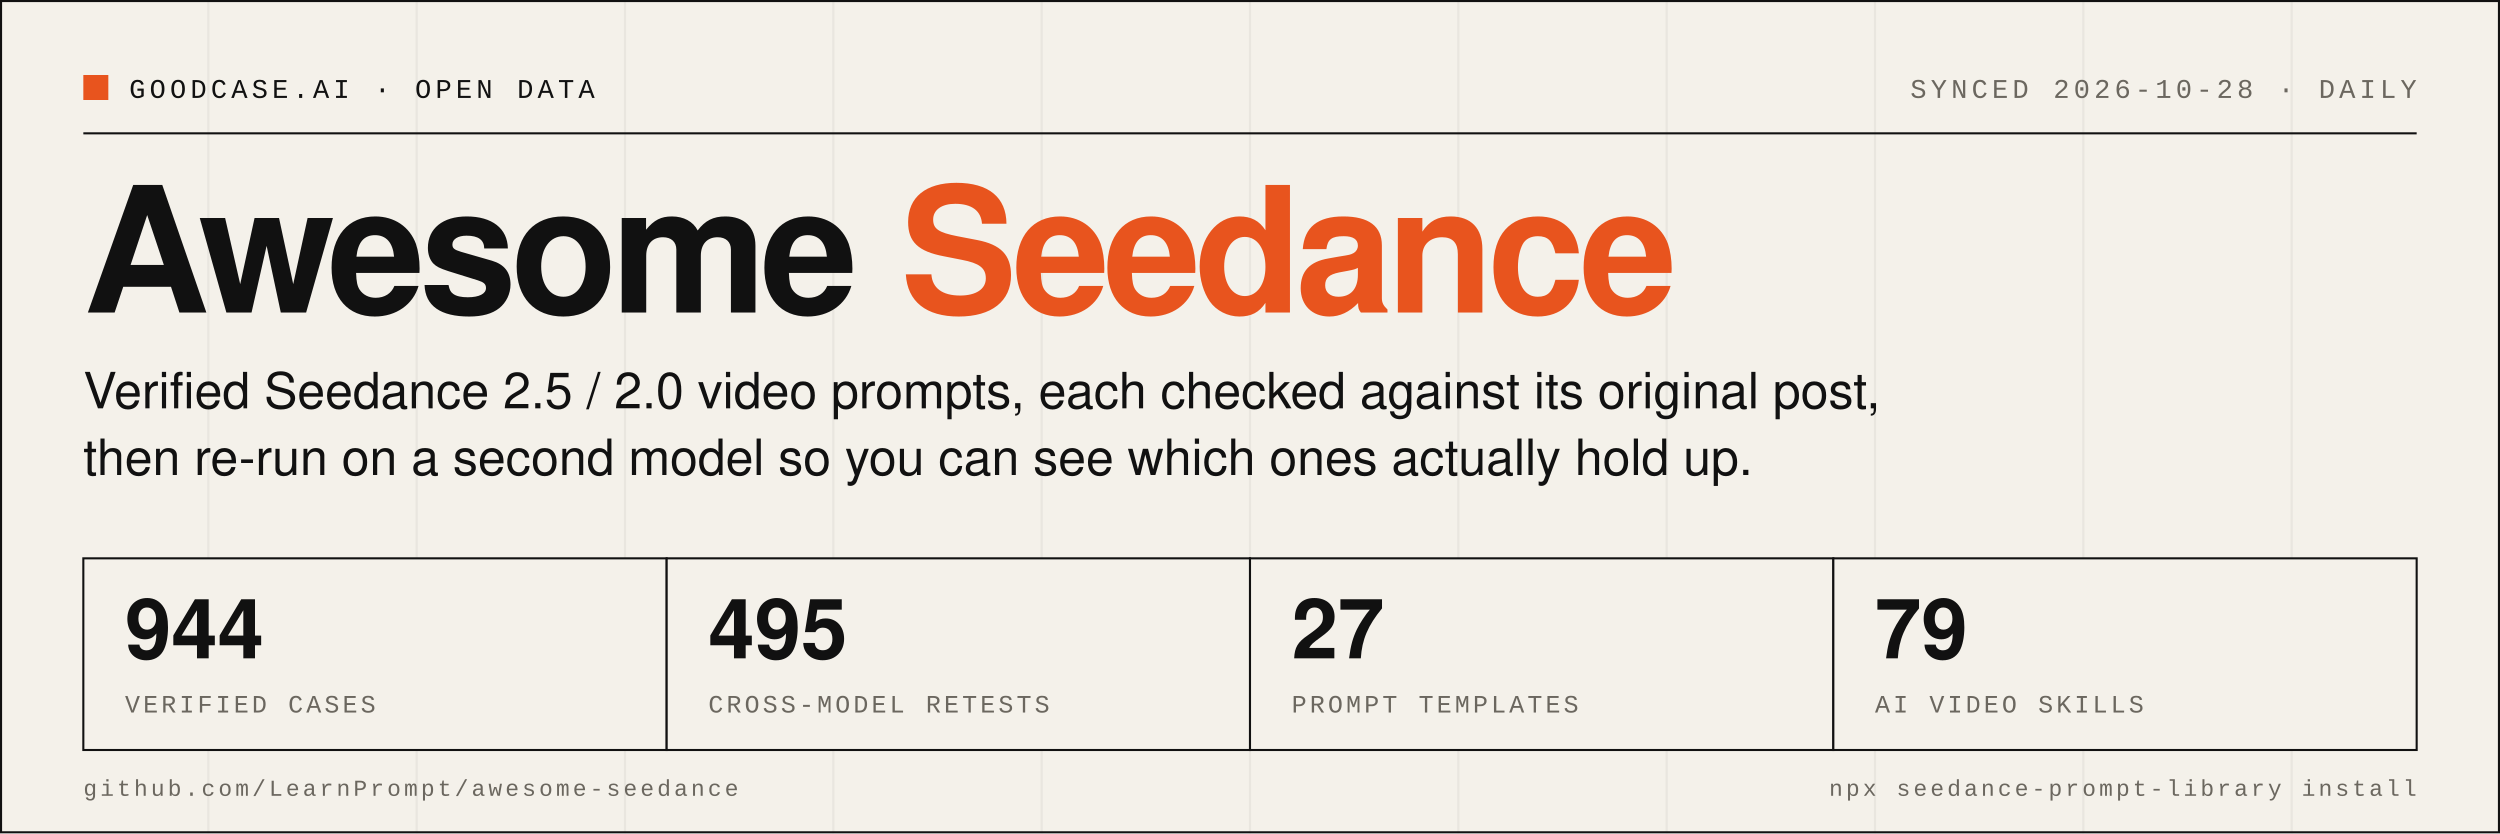
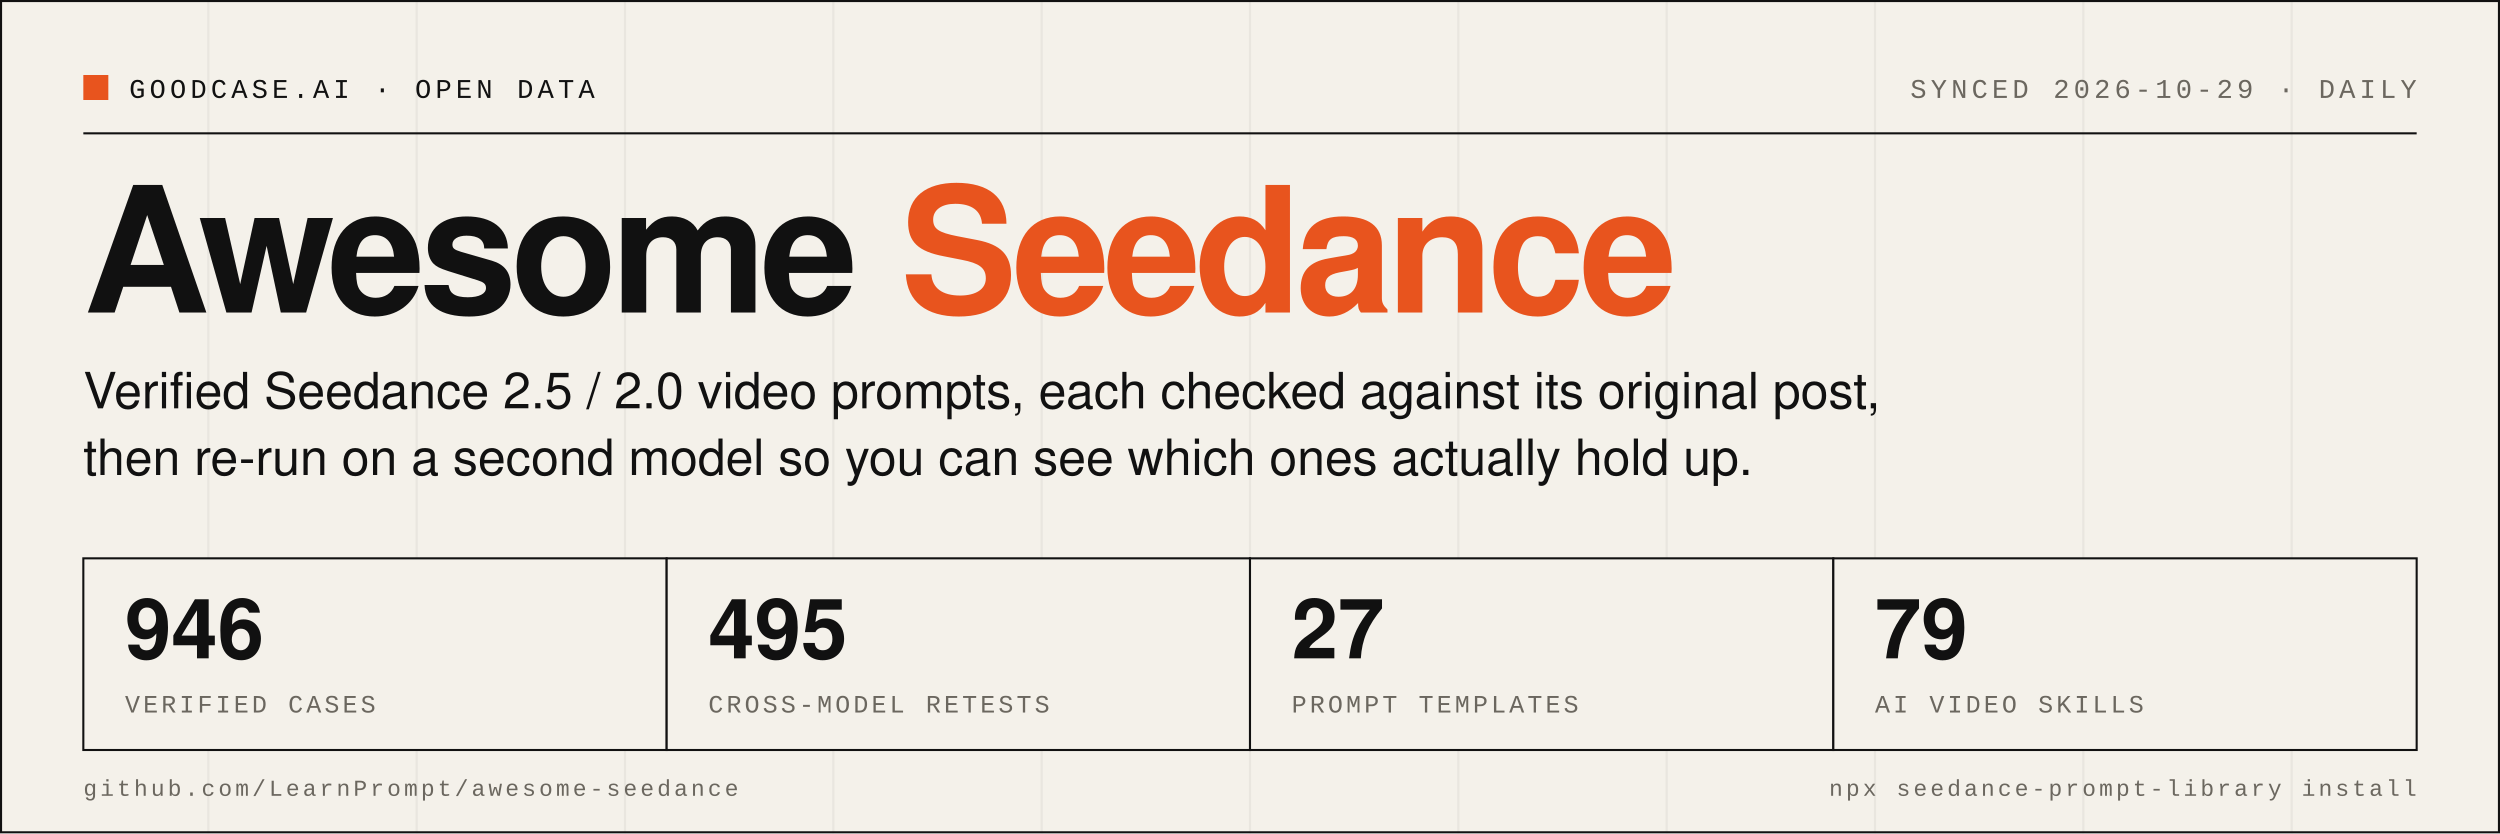
- <svg xmlns="http://www.w3.org/2000/svg" width="1200" height="400" viewBox="0 0 1200 400" role="img" aria-label="Awesome Seedance: 944 verified cases, 495 cross-model retests, 27 prompt templates, 79 AI video skills">
+ <svg xmlns="http://www.w3.org/2000/svg" width="1200" height="400" viewBox="0 0 1200 400" role="img" aria-label="Awesome Seedance: 946 verified cases, 495 cross-model retests, 27 prompt templates, 79 AI video skills">
  <rect width="1200" height="400" fill="#F4F1EA" />
  <line x1="0" y1="0" x2="0" y2="400" stroke="#111111" stroke-opacity="0.05" stroke-width="1" />
  <line x1="100" y1="0" x2="100" y2="400" stroke="#111111" stroke-opacity="0.05" stroke-width="1" />
  <line x1="200" y1="0" x2="200" y2="400" stroke="#111111" stroke-opacity="0.05" stroke-width="1" />
  <line x1="300" y1="0" x2="300" y2="400" stroke="#111111" stroke-opacity="0.05" stroke-width="1" />
  <line x1="400" y1="0" x2="400" y2="400" stroke="#111111" stroke-opacity="0.05" stroke-width="1" />
  <line x1="500" y1="0" x2="500" y2="400" stroke="#111111" stroke-opacity="0.05" stroke-width="1" />
  <line x1="600" y1="0" x2="600" y2="400" stroke="#111111" stroke-opacity="0.05" stroke-width="1" />
  <line x1="700" y1="0" x2="700" y2="400" stroke="#111111" stroke-opacity="0.05" stroke-width="1" />
  <line x1="800" y1="0" x2="800" y2="400" stroke="#111111" stroke-opacity="0.05" stroke-width="1" />
  <line x1="900" y1="0" x2="900" y2="400" stroke="#111111" stroke-opacity="0.05" stroke-width="1" />
  <line x1="1000" y1="0" x2="1000" y2="400" stroke="#111111" stroke-opacity="0.05" stroke-width="1" />
  <line x1="1100" y1="0" x2="1100" y2="400" stroke="#111111" stroke-opacity="0.05" stroke-width="1" />
  <rect x="0.5" y="0.5" width="1199" height="399" fill="none" stroke="#111111" stroke-width="1" />
  <rect x="40" y="36" width="12" height="12" fill="#E8541E" />
  <text x="62" y="47" font-family="SFMono-Regular, Menlo, Consolas, 'Liberation Mono', monospace" font-size="13" letter-spacing="2" fill="#111111">GOODCASE.AI · OPEN DATA</text>
-   <text x="1160" y="47" text-anchor="end" font-family="SFMono-Regular, Menlo, Consolas, 'Liberation Mono', monospace" font-size="13" letter-spacing="2" fill="#6B675F">SYNCED 2026-10-28 · DAILY</text>
+   <text x="1160" y="47" text-anchor="end" font-family="SFMono-Regular, Menlo, Consolas, 'Liberation Mono', monospace" font-size="13" letter-spacing="2" fill="#6B675F">SYNCED 2026-10-29 · DAILY</text>
  <line x1="40" y1="64" x2="1160" y2="64" stroke="#111111" stroke-width="1" />
  <text x="40" y="150" font-family="Helvetica Neue, Helvetica, Arial, 'PingFang SC', sans-serif" font-size="84" font-weight="800" letter-spacing="-3" fill="#111111">Awesome <tspan fill="#E8541E">Seedance</tspan>
  </text>
  <text x="40" y="196" font-family="Helvetica Neue, Helvetica, Arial, 'PingFang SC', sans-serif" font-size="24" fill="#111111">Verified Seedance 2.5 / 2.0 video prompts, each checked against its original post,</text>
  <text x="40" y="228" font-family="Helvetica Neue, Helvetica, Arial, 'PingFang SC', sans-serif" font-size="24" fill="#111111">then re-run on a second model so you can see which ones actually hold up.</text>
  <rect x="40" y="268" width="280" height="92" fill="#F4F1EA" stroke="#111111" stroke-width="1" />
-   <text x="60" y="316" font-family="Helvetica Neue, Helvetica, Arial, 'PingFang SC', sans-serif" font-size="40" font-weight="700" fill="#111111">944</text>
+   <text x="60" y="316" font-family="Helvetica Neue, Helvetica, Arial, 'PingFang SC', sans-serif" font-size="40" font-weight="700" fill="#111111">946</text>
  <text x="60" y="342" font-family="SFMono-Regular, Menlo, Consolas, 'Liberation Mono', monospace" font-size="12" letter-spacing="1.5" fill="#6B675F">VERIFIED CASES</text>
  <rect x="320" y="268" width="280" height="92" fill="#F4F1EA" stroke="#111111" stroke-width="1" />
  <text x="340" y="316" font-family="Helvetica Neue, Helvetica, Arial, 'PingFang SC', sans-serif" font-size="40" font-weight="700" fill="#111111">495</text>
  <text x="340" y="342" font-family="SFMono-Regular, Menlo, Consolas, 'Liberation Mono', monospace" font-size="12" letter-spacing="1.5" fill="#6B675F">CROSS-MODEL RETESTS</text>
  <rect x="600" y="268" width="280" height="92" fill="#F4F1EA" stroke="#111111" stroke-width="1" />
  <text x="620" y="316" font-family="Helvetica Neue, Helvetica, Arial, 'PingFang SC', sans-serif" font-size="40" font-weight="700" fill="#111111">27</text>
  <text x="620" y="342" font-family="SFMono-Regular, Menlo, Consolas, 'Liberation Mono', monospace" font-size="12" letter-spacing="1.5" fill="#6B675F">PROMPT TEMPLATES</text>
  <rect x="880" y="268" width="280" height="92" fill="#F4F1EA" stroke="#111111" stroke-width="1" />
  <text x="900" y="316" font-family="Helvetica Neue, Helvetica, Arial, 'PingFang SC', sans-serif" font-size="40" font-weight="700" fill="#111111">79</text>
  <text x="900" y="342" font-family="SFMono-Regular, Menlo, Consolas, 'Liberation Mono', monospace" font-size="12" letter-spacing="1.5" fill="#6B675F">AI VIDEO SKILLS</text>
  <text x="40" y="382" font-family="SFMono-Regular, Menlo, Consolas, 'Liberation Mono', monospace" font-size="11" letter-spacing="1.5" fill="#6B675F">github.com/LearnPrompt/awesome-seedance</text>
  <text x="1160" y="382" text-anchor="end" font-family="SFMono-Regular, Menlo, Consolas, 'Liberation Mono', monospace" font-size="11" letter-spacing="1.5" fill="#6B675F">npx seedance-prompt-library install</text>
</svg>
